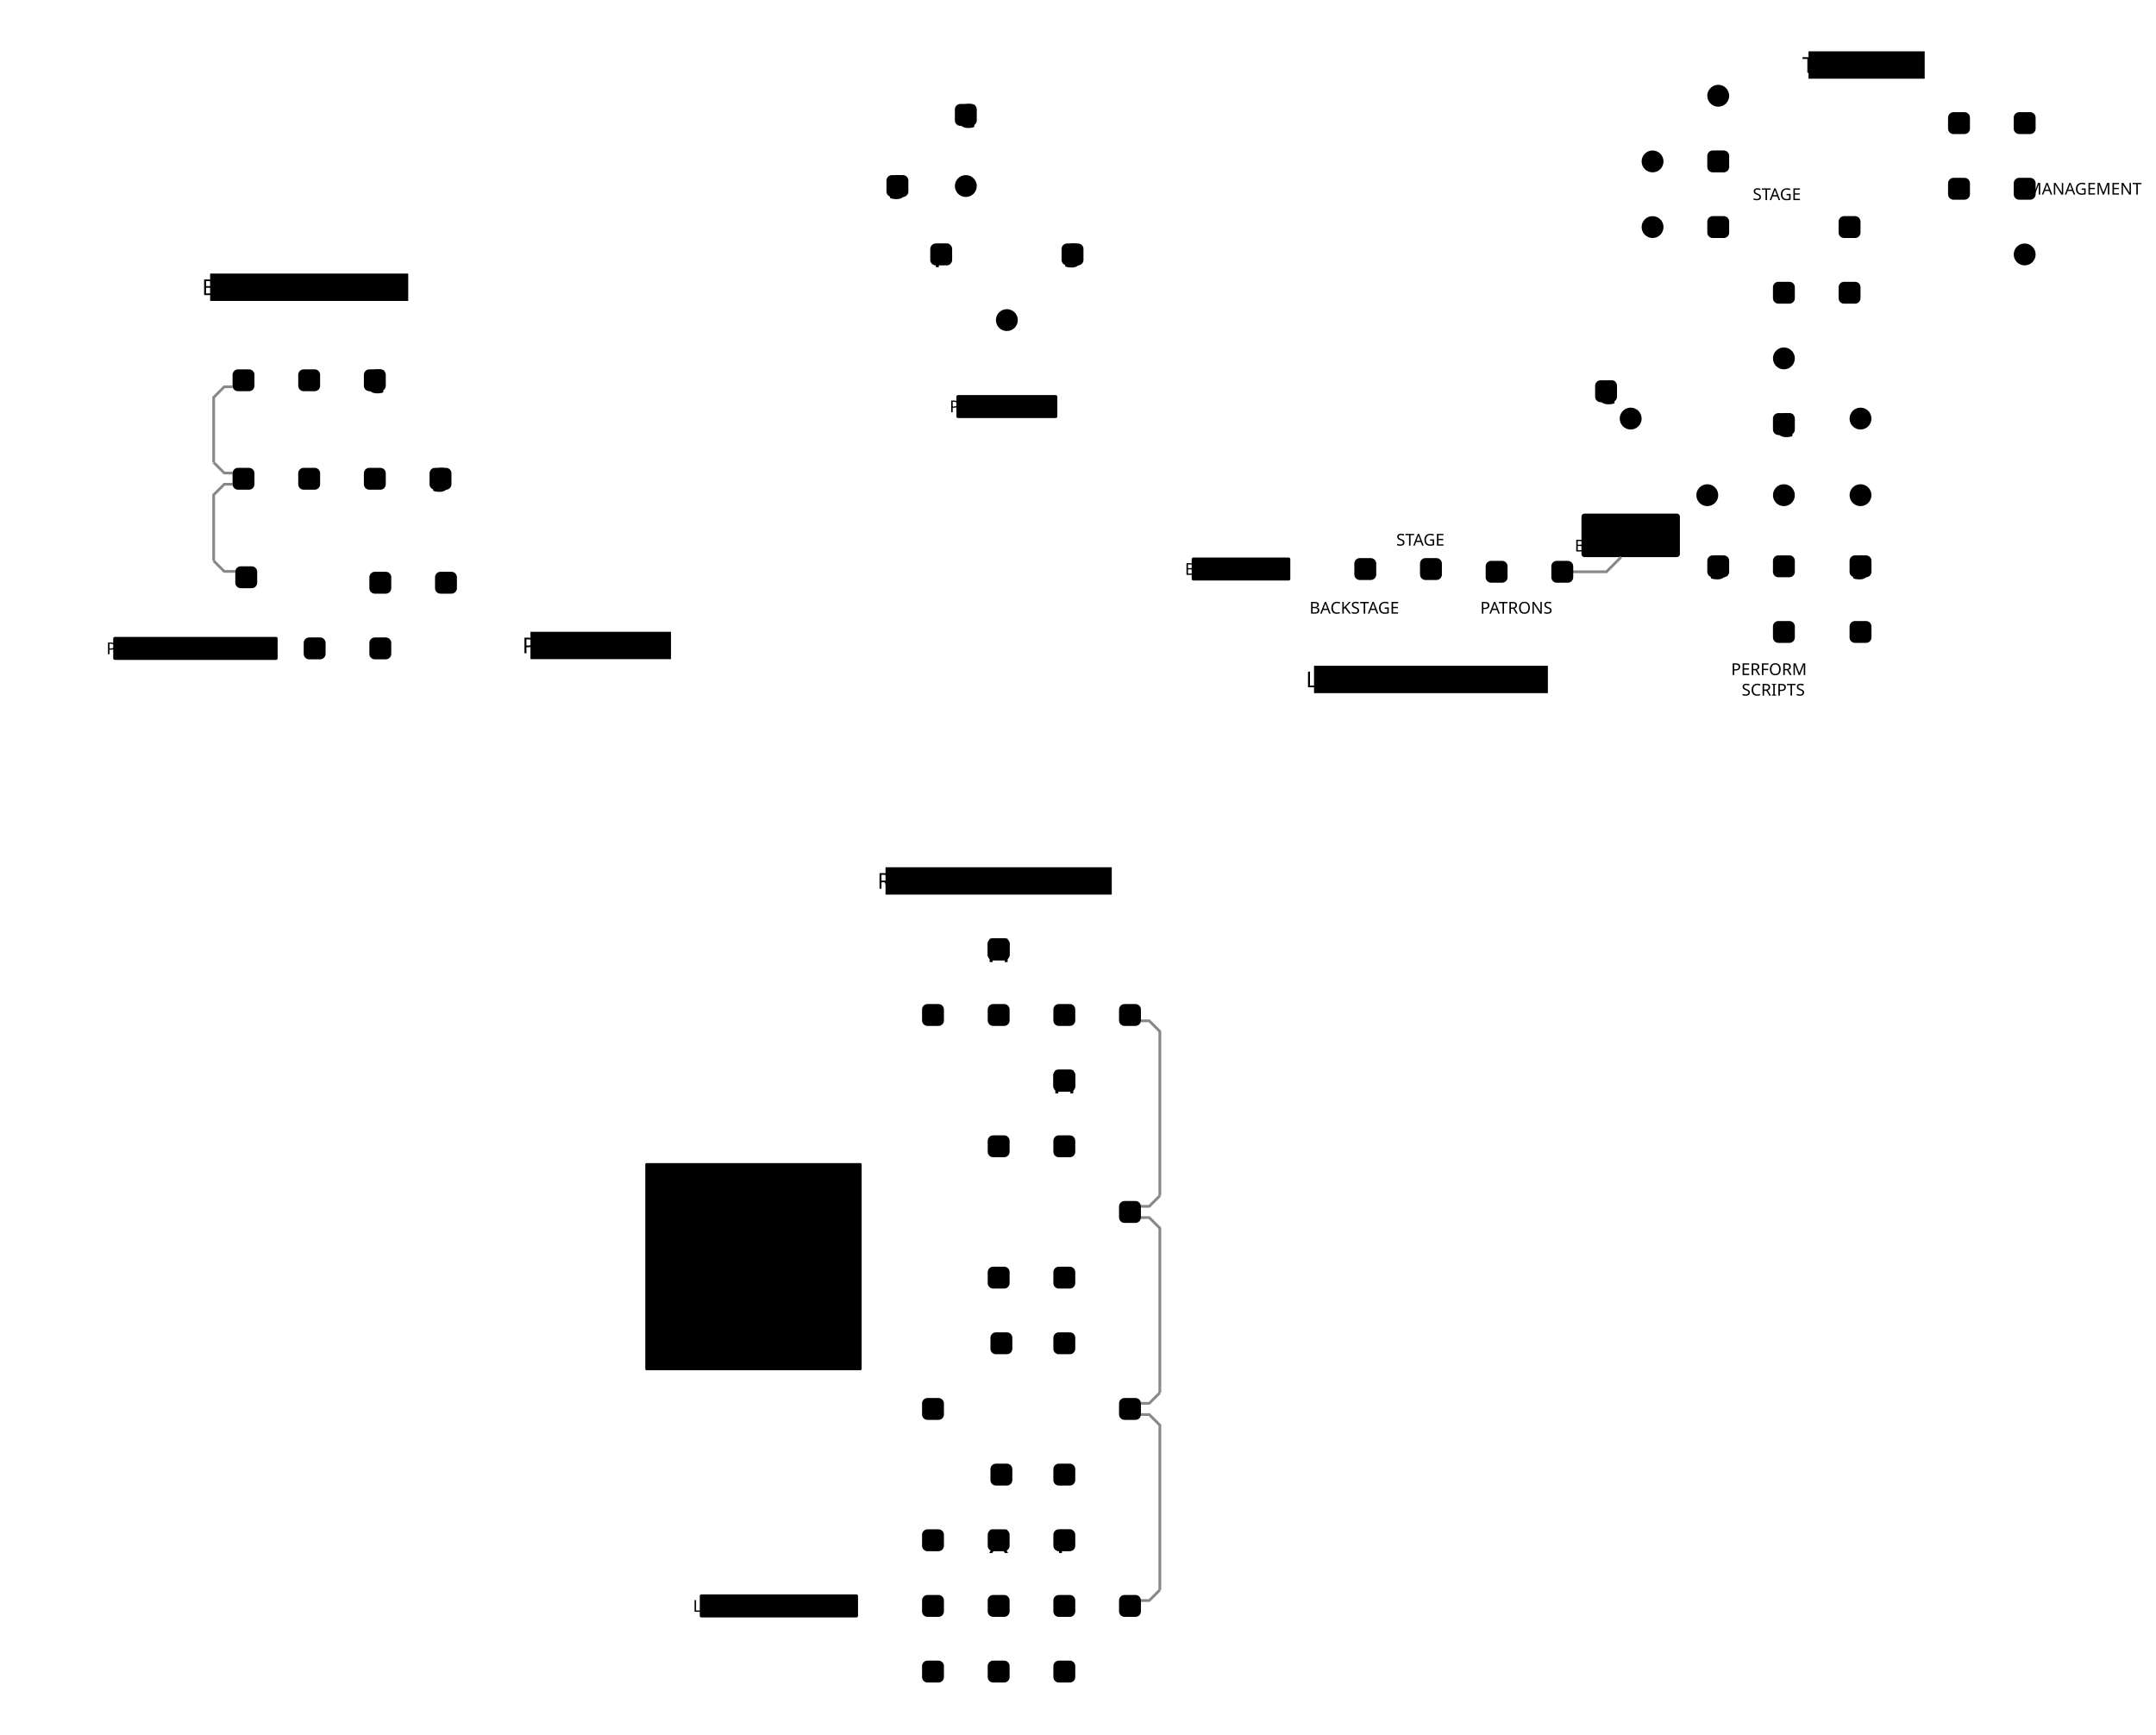
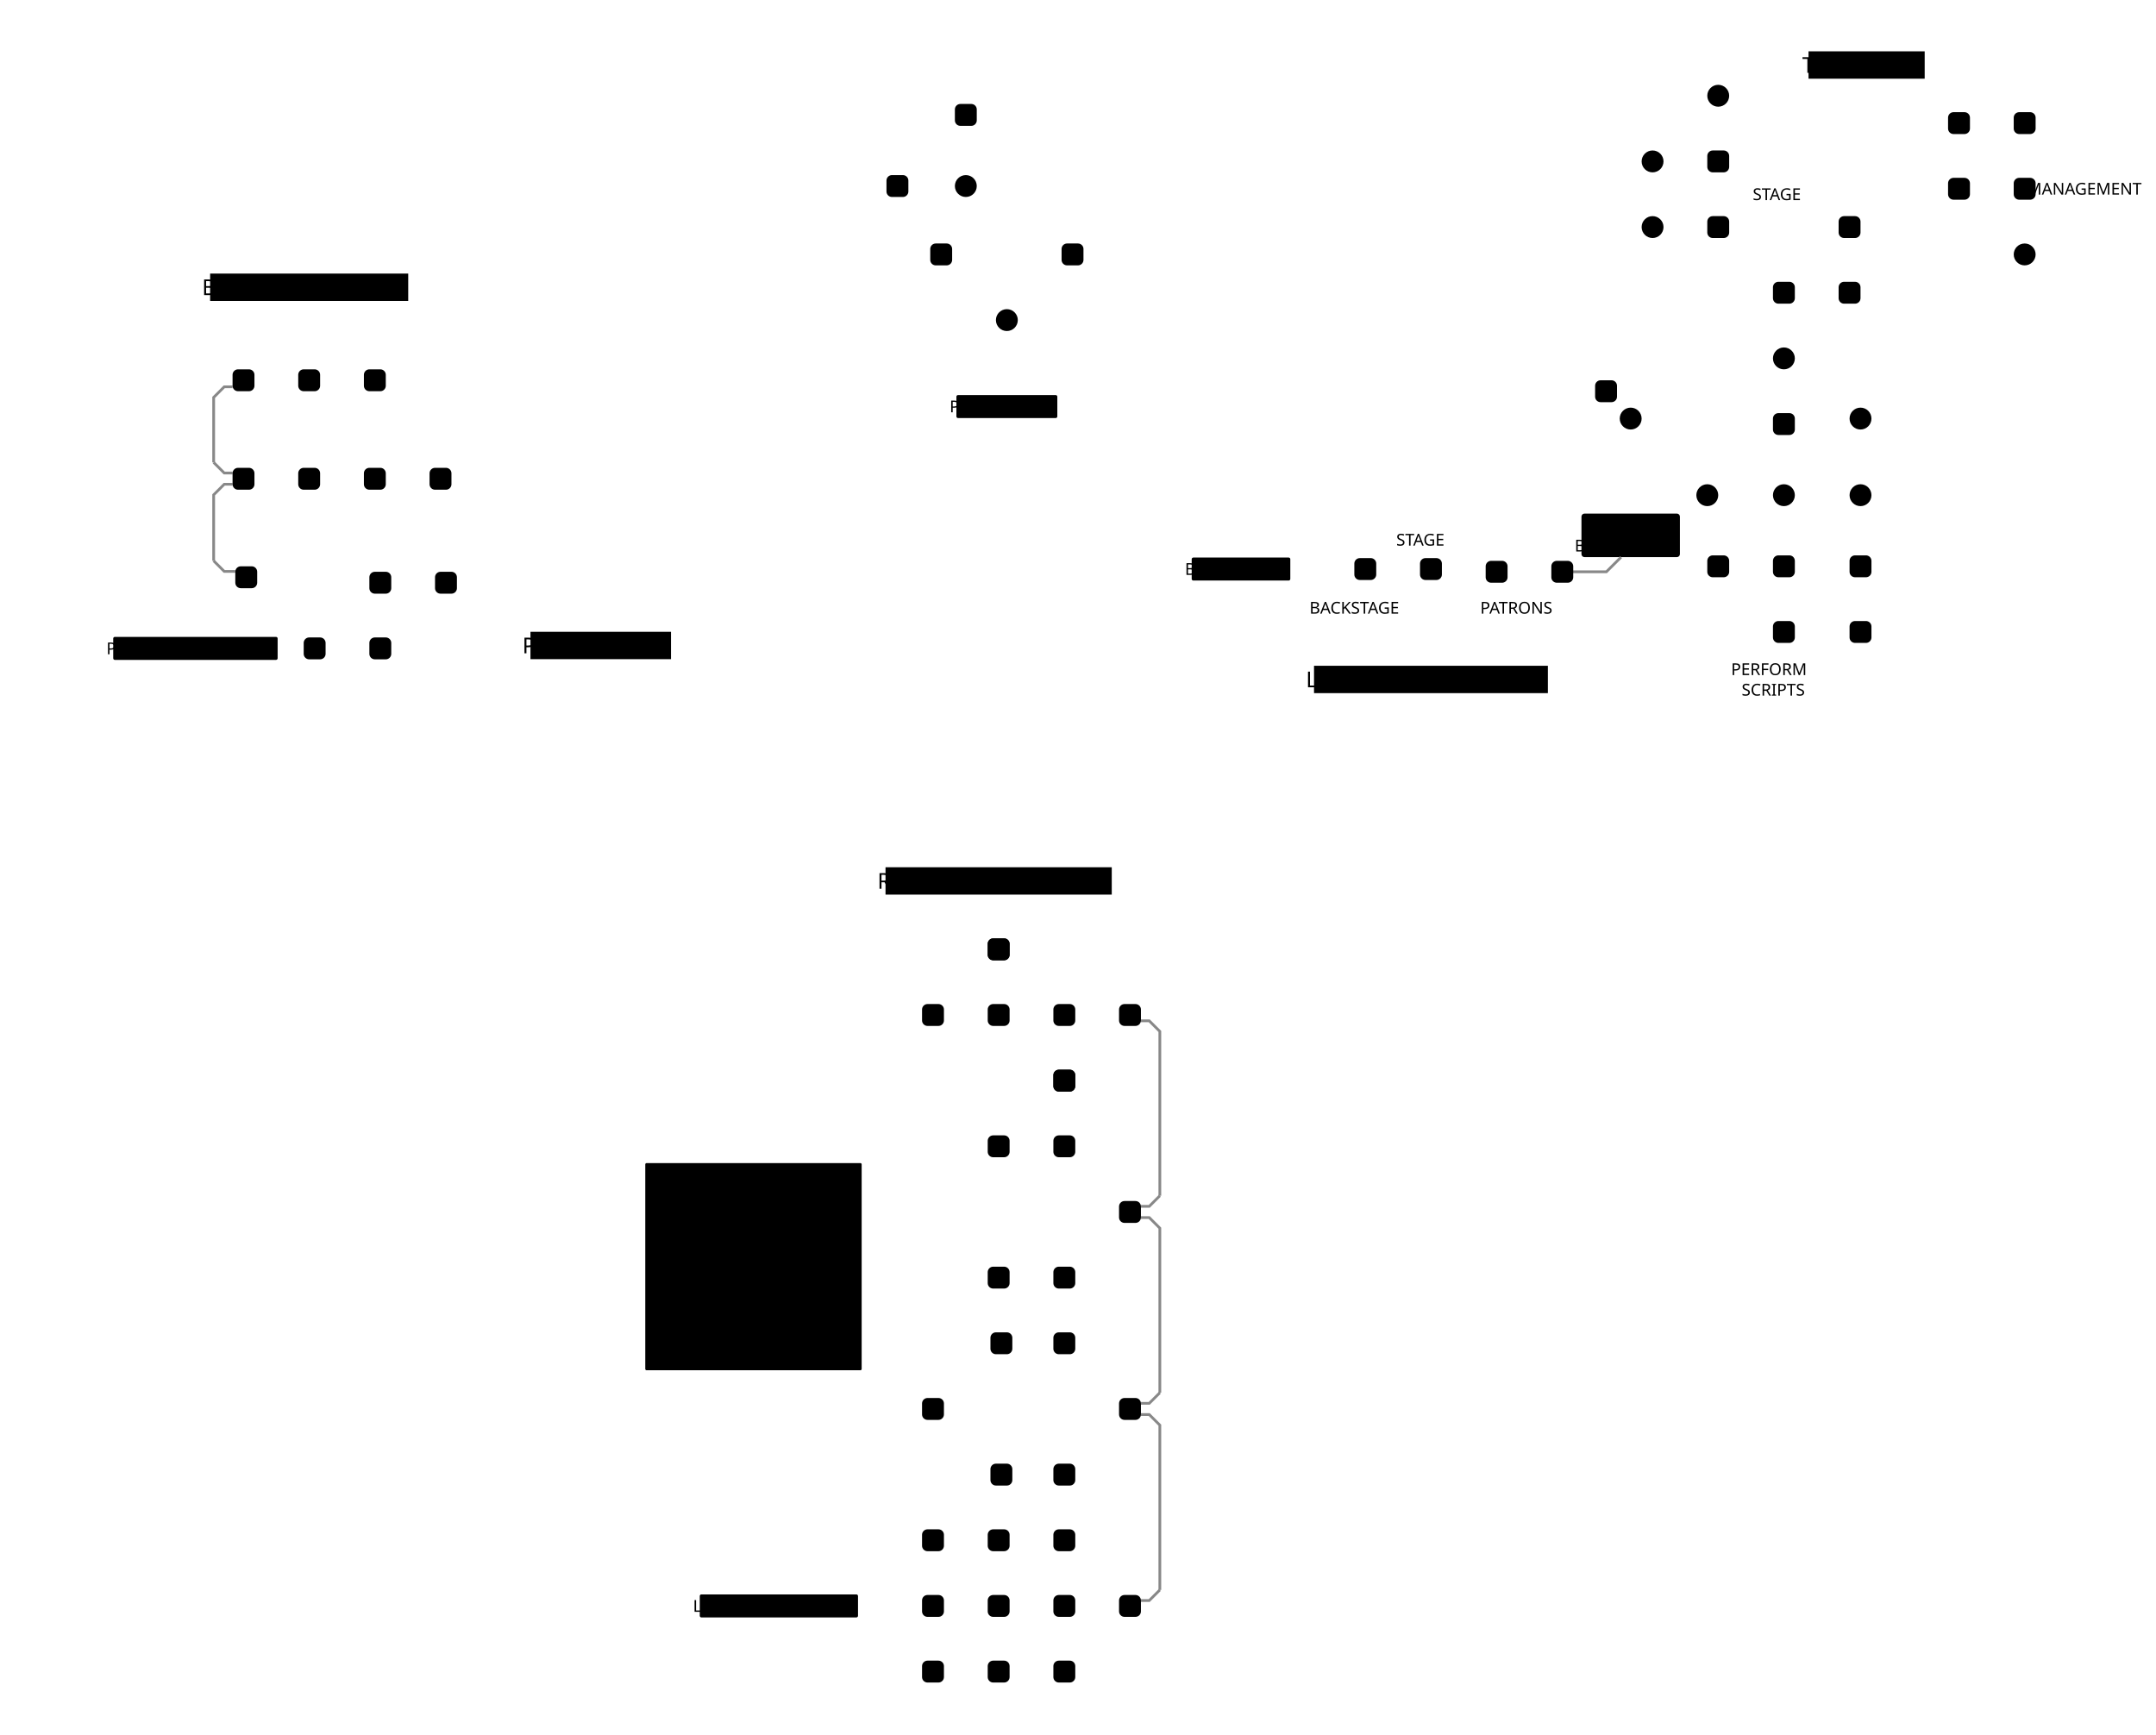
<svg xmlns="http://www.w3.org/2000/svg" viewBox="0 0 788 634" class="map-svg" data-map-id="7" version="1.1" id="svg19" xml:space="preserve">
  <defs id="defs19" />
  <style id="inkscape-font-fix">
text, .map-label, .map-label-muted, .map-label-accent,
.lib-table, .lib-gap-label, .lib-book-label,
.lib-row-num, .lib-book-list, .room-type-label {
  font-family: "Noto Sans", sans-serif;
}
</style>
  <g id="layer-artwork">
    <rect id="rect118-2-6-2" width="72.4" height="10" x="76.8" y="100" class="city-sign" style="stroke-width:0.672" />
    <rect id="rect19" width="51.36" height="10" x="193.882" y="230.94" class="city-sign" style="stroke-width:0.672" />
    <rect id="rect20" width="82.688" height="10" x="323.65" y="317" class="city-sign" style="stroke-width:0.672" />
    <rect id="rect20-9-3" width="42.456" height="10" x="661" y="18.763" class="city-sign" style="stroke-width:0.672" />
    <rect id="rect35-3" width="60.094" height="8.404" x="41.38" y="232.798" ry="0.588" class="anno-box" style="stroke-width:1" />
    <rect id="rect35-3-4" width="57.838" height="8.404" x="255.758" y="582.798" ry="0.588" class="anno-box" style="stroke-width:1" />
    <rect id="rect35-3-4-7" width="36.886" height="8.404" x="349.557" y="144.404" ry="0.588" class="anno-box" style="stroke-width:1" />
    <rect id="rect21" width="35.98" height="15.91" x="578.01" y="187.73" ry="1.112" class="anno-box" style="stroke-width:1" />
    <rect id="rect24" width="36.04" height="8.404" x="435.556" y="203.798" ry="0.588" class="anno-box" style="stroke-width:1" />
    <rect id="rect20-9" width="85.472" height="10" x="480.264" y="243.357" class="city-sign" style="stroke-width:0.672" />
    <rect id="rect43" width="79.087" height="75.72" x="235.843" y="425.14" ry="0.461" class="anno-box" style="stroke-width:1" />
    <text xml:space="preserve" x="112.672" y="107.86" id="text118-7-2-7" class="city-sign-label" text-anchor="middle" font-size="8px" style="font-family:'Noto Sans', sans-serif">
      <tspan x="112.672" y="107.86" style="font-style:normal;font-variant:normal;font-weight:normal;font-stretch:normal;font-family:NotoSans;-inkscape-font-specification:NotoSans" id="tspan119-9-0">BEAUTY PARLOUR</tspan>
    </text>
    <text xml:space="preserve" x="219.378" y="238.8" id="text20" class="city-sign-label" text-anchor="middle" font-size="8px" style="font-family:'Noto Sans', sans-serif">
      <tspan x="219.378" y="238.8" style="font-style:normal;font-variant:normal;font-weight:normal;font-stretch:normal;font-family:NotoSans;-inkscape-font-specification:NotoSans" id="tspan19">PRINT SHOP</tspan>
    </text>
    <text xml:space="preserve" x="364.994" y="324.86" id="text21" class="city-sign-label" text-anchor="middle" font-size="8px" style="font-family:'Noto Sans', sans-serif">
      <tspan x="364.994" y="324.86" style="font-style:normal;font-variant:normal;font-weight:normal;font-stretch:normal;font-family:NotoSans;-inkscape-font-specification:NotoSans" id="tspan20">ROYAL ART MUSEUM</tspan>
    </text>
    <text xml:space="preserve" x="523" y="251.217" id="text21-6" class="city-sign-label" text-anchor="middle" font-size="8px" style="font-family:'Noto Sans', sans-serif">
      <tspan x="523" y="251.217" style="font-style:normal;font-variant:normal;font-weight:normal;font-stretch:normal;font-family:NotoSans;-inkscape-font-specification:NotoSans" id="tspan20-4">LORD WYNKIN'S MEN</tspan>
    </text>
    <text xml:space="preserve" x="682.188" y="26.619" id="text21-6-3" class="city-sign-label" text-anchor="middle" font-size="8px" style="font-family:'Noto Sans', sans-serif">
      <tspan x="682.188" y="26.619" style="font-style:normal;font-variant:normal;font-weight:normal;font-stretch:normal;font-family:NotoSans;-inkscape-font-specification:NotoSans" id="tspan20-4-8">THE DYSK</tspan>
    </text>
    <text xml:space="preserve" x="71.318" y="239.145" id="text35-6" class="map-label" text-anchor="middle" font-size="6px" style="font-family:'Noto Sans', sans-serif">
      <tspan x="71.318" y="239.145" style="font-style:normal;font-variant:normal;font-weight:normal;font-stretch:normal;font-family:NotoSans;-inkscape-font-specification:NotoSans" id="tspan35-0">PSEUDOPOLIS YARD</tspan>
    </text>
    <path d="M 90,232.798 V 211" id="path116-6" class="exit-offmap" />
    <path d="M 101.474,237 H 115" id="path21" class="exit-offmap" />
    <text xml:space="preserve" x="284.386" y="589.145" id="text35-6-8" class="map-label" text-anchor="middle" font-size="6px" style="font-family:'Noto Sans', sans-serif">
      <tspan x="284.386" y="589.145" style="font-style:normal;font-variant:normal;font-weight:normal;font-stretch:normal;font-family:NotoSans;-inkscape-font-specification:NotoSans" id="tspan35-0-8">LOWER BROADWAY</tspan>
    </text>
    <path d="M 313.596,587 H 341" id="path116-6-8" class="exit-offmap" />
    <text xml:space="preserve" x="367.925" y="150.706" id="text35-6-8-7" class="map-label" text-anchor="middle" font-size="6px" style="font-family:'Noto Sans', sans-serif">
      <tspan x="367.925" y="150.706" style="font-style:normal;font-variant:normal;font-weight:normal;font-stretch:normal;font-family:NotoSans;-inkscape-font-specification:NotoSans" id="tspan35-0-8-6">PHEDRE RD.</tspan>
    </text>
    <path d="m 368,117 v 27.404" id="path116-6-8-4" class="exit-offmap" />
    <text xml:space="preserve" x="595.709" y="194.08" id="text22" class="map-label" text-anchor="middle" font-size="6px" style="font-family:'Noto Sans', sans-serif">
      <tspan x="595.709" y="194.08" style="font-style:normal;font-variant:normal;font-weight:normal;font-stretch:normal;font-family:NotoSans;-inkscape-font-specification:NotoSans" id="tspan21">LOWER</tspan>
      <tspan x="595.709" y="201.58" style="font-style:normal;font-variant:normal;font-weight:normal;font-stretch:normal;font-family:NotoSans;-inkscape-font-specification:NotoSans" id="tspan22">BROADWAY</tspan>
    </text>
    <path d="m 571,209 h 16.127 l 5.36,-5.36" id="path22" class="exit-offmap" fill="none" stroke="#888888" />
    <path d="m 624,181 -10.01,9.306" id="path23" class="exit-offmap" />
    <text xml:space="preserve" x="453.501" y="210.13" id="text23" class="map-label" text-anchor="middle" font-size="6px" style="font-family:'Noto Sans', sans-serif">
      <tspan x="453.501" y="210.13" style="font-style:normal;font-variant:normal;font-weight:normal;font-stretch:normal;font-family:NotoSans;-inkscape-font-specification:NotoSans" id="tspan23">BREWER ST.</tspan>
    </text>
    <path d="M 471.596,208 H 499" id="path24" class="exit-offmap" />
    <text xml:space="preserve" x="239.233" y="444.17" id="text35" class="map-label" text-anchor="left" font-size="6px" style="font-family:'Noto Sans', sans-serif">
      <tspan x="239.233" y="444.17" style="font-style:normal;font-variant:normal;font-weight:normal;font-stretch:normal;font-family:NotoSans;-inkscape-font-specification:NotoSans" id="tspan35">1. TAPESTRIES</tspan>
      <tspan x="239.233" y="451.67" style="font-style:normal;font-variant:normal;font-weight:normal;font-stretch:normal;font-family:NotoSans;-inkscape-font-specification:NotoSans" id="tspan36">2. EXHIBITIONS</tspan>
      <tspan x="239.233" y="459.17" style="font-style:normal;font-variant:normal;font-weight:normal;font-stretch:normal;font-family:NotoSans;-inkscape-font-specification:NotoSans" id="tspan37">3. TAXIDERMY</tspan>
      <tspan x="239.233" y="466.67" style="font-style:normal;font-variant:normal;font-weight:normal;font-stretch:normal;font-family:NotoSans;-inkscape-font-specification:NotoSans" id="tspan38">4. ARMS &amp; ARMOUR</tspan>
      <tspan x="239.233" y="474.17" style="font-style:normal;font-variant:normal;font-weight:normal;font-stretch:normal;font-family:NotoSans;-inkscape-font-specification:NotoSans" id="tspan39">5. POTTERY &amp; SCULPTURE</tspan>
      <tspan x="239.233" y="481.67" style="font-style:normal;font-variant:normal;font-weight:normal;font-stretch:normal;font-family:NotoSans;-inkscape-font-specification:NotoSans" id="tspan40">6. MODERN ART</tspan>
      <tspan x="239.233" y="489.17" style="font-style:normal;font-variant:normal;font-weight:normal;font-stretch:normal;font-family:NotoSans;-inkscape-font-specification:NotoSans" id="tspan41">7. LONG GALLERY</tspan>
      <tspan x="239.233" y="496.67" style="font-style:normal;font-variant:normal;font-weight:normal;font-stretch:normal;font-family:NotoSans;-inkscape-font-specification:NotoSans" id="tspan42">8. CITIZEN'S GALLERY</tspan>
    </text>
    <text xml:space="preserve" x="238.993" y="432.394" id="text43" class="map-label" text-anchor="left" font-size="6px" style="font-family:'Noto Sans', sans-serif">
      <tspan x="238.993" y="432.394" style="font-style:normal;font-variant:normal;font-weight:normal;font-stretch:normal;font-family:NotoSans;-inkscape-font-specification:NotoSans" id="tspan43">GALLERIES</tspan>
    </text>
    <path d="m 235.843,436.14 h 79.087" id="path43" class="anno-rule" />
    <text xml:space="preserve" x="765.683" y="71.142" id="text44" class="map-label-muted" text-anchor="middle" font-size="6px" style="font-family:'Noto Sans', sans-serif">
      <tspan x="765.683" y="71.142" style="font-style:normal;font-variant:normal;font-weight:normal;font-stretch:normal;font-family:NotoSans;-inkscape-font-specification:NotoSans" id="tspan44">MANAGEMENT</tspan>
    </text>
    <text xml:space="preserve" x="653.316" y="73.142" id="text45" class="map-label-muted" text-anchor="middle" font-size="6px" style="font-family:'Noto Sans', sans-serif">
      <tspan x="653.316" y="73.142" style="font-style:normal;font-variant:normal;font-weight:normal;font-stretch:normal;font-family:NotoSans;-inkscape-font-specification:NotoSans" id="tspan45">STAGE</tspan>
    </text>
    <text xml:space="preserve" x="523.027" y="199.434" id="text46" class="map-label-muted" text-anchor="middle" font-size="6px" style="font-family:'Noto Sans', sans-serif">
      <tspan x="523.027" y="199.434" style="font-style:normal;font-variant:normal;font-weight:normal;font-stretch:normal;font-family:NotoSans;-inkscape-font-specification:NotoSans" id="tspan46">STAGE</tspan>
    </text>
    <text xml:space="preserve" x="498.889" y="224.299" id="text47" class="map-label-muted" text-anchor="middle" font-size="6px" style="font-family:'Noto Sans', sans-serif">
      <tspan x="498.889" y="224.299" style="font-style:normal;font-variant:normal;font-weight:normal;font-stretch:normal;font-family:NotoSans;-inkscape-font-specification:NotoSans" id="tspan47">BACKSTAGE</tspan>
    </text>
    <text xml:space="preserve" x="558.106" y="224.299" id="text48" class="map-label-muted" text-anchor="middle" font-size="6px" style="font-family:'Noto Sans', sans-serif">
      <tspan x="558.106" y="224.299" style="font-style:normal;font-variant:normal;font-weight:normal;font-stretch:normal;font-family:NotoSans;-inkscape-font-specification:NotoSans" id="tspan48">PATRONS</tspan>
    </text>
    <text xml:space="preserve" x="652" y="246.752" id="text49" class="map-label-muted" text-anchor="middle" font-size="6px" style="font-family:'Noto Sans', sans-serif">
      <tspan x="652" y="246.752" style="font-style:normal;font-variant:normal;font-weight:normal;font-stretch:normal;font-family:NotoSans;-inkscape-font-specification:NotoSans" id="tspan49">PERFORM</tspan>
      <tspan x="652" y="254.252" style="font-style:normal;font-variant:normal;font-weight:normal;font-stretch:normal;font-family:NotoSans;-inkscape-font-specification:NotoSans" id="tspan50">SCRIPTS</tspan>
    </text>
    <path d="m 416.999,445.054 h 3.041 l 3.87,3.87 v 60.152" id="path51" class="exit" fill="none" stroke="#888888" />
    <path d="m 416.999,440.946 h 3.041 l 3.87,-3.87" id="path52" class="exit" fill="none" stroke="#888888" />
    <path d="m 85,141.389 h -3.041 l -3.87,3.87 v 23.765" id="path51-9" class="exit" fill="none" stroke="#888888" />
    <path d="m 416.999,373.138 h 3.041 l 3.87,3.87 v 60.067" id="path53" class="exit" fill="none" stroke="#888888" />
    <path d="m 416.999,517.054 h 3.041 l 3.87,3.87 v 60.236" id="path54" class="exit" fill="none" stroke="#888888" />
    <path d="m 416.999,512.946 h 3.041 l 3.87,-3.87" id="path55" class="exit" fill="none" stroke="#888888" />
    <path d="m 416.999,585.03 h 3.041 l 3.87,-3.87" id="path57" class="exit" fill="none" stroke="#888888" />
    <path d="m 85,177.003 h -3.041 l -3.87,3.87 v 24.119" id="path59" class="exit" fill="none" stroke="#888888" />
    <path d="m 85,172.895 h -3.041 l -3.87,-3.87" id="path60" class="exit" fill="none" stroke="#888888" />
    <path d="M 86.005,208.862 H 81.959 l -3.87,-3.87" id="path62" class="exit" fill="none" stroke="#888888" />
    <path d="m 499,208 72,1" id="path58" class="exit" />
  </g>
  <g id="layer-exits">
    <line id="edge-32bb14b0677a0c80e6259053d72a871adddfeb7b-3a30691d817ee98da64b5596eed811793548a5e6" class="exit exit-green" x1="596" y1="153" x2="624" y2="181" />
    <line id="edge-3a30691d817ee98da64b5596eed811793548a5e6-709b3eed2a4943ac45f075098b405a7fe1bac2d7" class="exit exit-green" x1="624" y1="181" x2="652" y2="181" />
    <line id="edge-709b3eed2a4943ac45f075098b405a7fe1bac2d7-7b6f0987cd08680eb73114ffaaf1fe5a47e8556b" class="exit exit-green" x1="652" y1="181" x2="680" y2="153" />
    <line id="edge-709b3eed2a4943ac45f075098b405a7fe1bac2d7-b0c5e571c29ba15380238907d4eae01e4393a918" class="exit exit-green" x1="652" y1="181" x2="680" y2="181" />
    <line id="edge-7b6f0987cd08680eb73114ffaaf1fe5a47e8556b-b0c5e571c29ba15380238907d4eae01e4393a918" class="exit exit-green" x1="680" y1="153" x2="680" y2="181" />
    <line id="edge-1c9820c7afe11b2b2179790240b815f1a179a1cd-5e27050325284b7b94f817fd6166a35c7f987bdf" class="exit" x1="344" y1="93" x2="368" y2="117" />
    <line id="edge-5e27050325284b7b94f817fd6166a35c7f987bdf-619048da2bed852c66ddf1b6d93070f7cf62a2af" class="exit" x1="368" y1="117" x2="392" y2="93" />
    null
    <line id="edge-32bb14b0677a0c80e6259053d72a871adddfeb7b-ee7020257145774ffe8e9bc6183126086e0fd64f" class="exit" x1="596" y1="153" x2="587" y2="143" />
    <line id="edge-49b5c096fd0bbae38c0007f57a1694e4c9d9ae00-709b3eed2a4943ac45f075098b405a7fe1bac2d7" class="exit" x1="652" y1="155" x2="652" y2="181" />
    <line id="edge-709b3eed2a4943ac45f075098b405a7fe1bac2d7-bc4e05ae1b2f72fc09eac79e1f210ce95c9381a6" class="exit" x1="652" y1="181" x2="652" y2="207" />
    <line id="edge-b0c5e571c29ba15380238907d4eae01e4393a918-b2cbb10ce3aac6299eca31664ee4e8f7590f8376" class="exit" x1="680" y1="181" x2="680" y2="207" />
    <line id="edge-7b6f0987cd08680eb73114ffaaf1fe5a47e8556b-ff068f137e29e666133d4692b6e41b283ff0a958" class="exit" x1="680" y1="153" x2="740" y2="93" />
    <line id="edge-1dfef612dd93c797e9fcf31e6ffdb249832bd39c-bc4e05ae1b2f72fc09eac79e1f210ce95c9381a6" class="exit" x1="628" y1="207" x2="652" y2="207" />
    null
    <line id="edge-a397123cec941a8ae13e1187cc368eeaa5b3a9aa-bc4e05ae1b2f72fc09eac79e1f210ce95c9381a6" class="exit" x1="652" y1="231" x2="652" y2="207" />
    <line id="edge-046ea96afbe1cf73a631239745564c9837b64093-ff068f137e29e666133d4692b6e41b283ff0a958" class="exit" x1="716" y1="69" x2="740" y2="93" />
    <line id="edge-046ea96afbe1cf73a631239745564c9837b64093-5d32460e029b2e9fa7d1390cbc9943475de96bd5" class="exit" x1="716" y1="69" x2="740" y2="69" />
    null
    <line id="edge-046ea96afbe1cf73a631239745564c9837b64093-bfec7b45af895c88f90b6dc4584e48a7ba86a374" class="exit" x1="716" y1="69" x2="740" y2="45" />
    <line id="edge-263f6318cfde1443408b472244f6ad1edb7755b4-70e3170ab41078cb60f182f4a009d2f5a277893e" class="exit" x1="341" y1="587" x2="341" y2="563" />
    <line id="edge-263f6318cfde1443408b472244f6ad1edb7755b4-81be1a5ce5f802ce21bbe82603629a105d2dc9f4" class="exit" x1="341" y1="587" x2="365" y2="611" />
    <line id="edge-263f6318cfde1443408b472244f6ad1edb7755b4-a5470ce860c13f578cf694d7b5c0b5b55a6b2abc" class="exit" x1="341" y1="587" x2="365" y2="587" />
    <line id="edge-263f6318cfde1443408b472244f6ad1edb7755b4-e1fa9369feaf08ee13000a74b304bb967bef1588" class="exit" x1="341" y1="587" x2="365" y2="563" />
    <line id="edge-bc81511ec32870914ac910187577f01c45b63c4f-e1fa9369feaf08ee13000a74b304bb967bef1588" class="exit" x1="389" y1="563" x2="365" y2="563" />
    <line id="edge-53e9da4bb05ac384dc323d65301cedbf8c506bb5-bc81511ec32870914ac910187577f01c45b63c4f" class="exit" x1="413" y1="587" x2="389" y2="563" />
    <line id="edge-3429a72429d023f8755258e9eac04f6caecee20e-53e9da4bb05ac384dc323d65301cedbf8c506bb5" class="exit" x1="389" y1="587" x2="413" y2="587" />
    null
    <line id="edge-53e9da4bb05ac384dc323d65301cedbf8c506bb5-de32e7c4d05af4b488979835b5e8b949caed8a3b" class="exit" x1="413" y1="587" x2="389" y2="611" />
    <line id="edge-81be1a5ce5f802ce21bbe82603629a105d2dc9f4-de32e7c4d05af4b488979835b5e8b949caed8a3b" class="exit" x1="365" y1="611" x2="389" y2="611" />
    <line id="edge-3316c0d446fe3cd2157258aae11f3047e71f1413-81be1a5ce5f802ce21bbe82603629a105d2dc9f4" class="exit" x1="341" y1="611" x2="365" y2="611" />
    <line id="edge-3429a72429d023f8755258e9eac04f6caecee20e-a5470ce860c13f578cf694d7b5c0b5b55a6b2abc" class="exit" x1="389" y1="587" x2="365" y2="587" />
    null
    <line id="edge-52dcebc031410aa58a66db0179f01543adba2fd4-54b3db6c787a128fbcea1957e319e02757865846" class="exit" x1="389" y1="491" x2="413" y2="515" />
    <line id="edge-54b3db6c787a128fbcea1957e319e02757865846-b24d943b1959c918c927242702df69eb0c834d6f" class="exit" x1="413" y1="515" x2="389" y2="539" />
    <line id="edge-85a7c3bb0279bb9b2fd034536b0ddaf122e7f45e-b24d943b1959c918c927242702df69eb0c834d6f" class="exit" x1="366" y1="539" x2="389" y2="539" />
    <line id="edge-85a7c3bb0279bb9b2fd034536b0ddaf122e7f45e-bfe8014ca8737ae4347fecf9b4c1b06575068883" class="exit" x1="366" y1="539" x2="341" y2="515" />
    <line id="edge-80505e5d7ff7c1384642d13c725cdca879c916ef-bfe8014ca8737ae4347fecf9b4c1b06575068883" class="exit" x1="366" y1="491" x2="341" y2="515" />
    <line id="edge-52dcebc031410aa58a66db0179f01543adba2fd4-80505e5d7ff7c1384642d13c725cdca879c916ef" class="exit" x1="389" y1="491" x2="366" y2="491" />
    <line id="edge-2381493e37b6e4c302fb7965c315818ab55a94f7-2bf7dacec0e57a661e7f6316090fa379a8ff6826" class="exit" x1="413" y1="443" x2="389" y2="467" />
    null
    <line id="edge-2381493e37b6e4c302fb7965c315818ab55a94f7-534b77643c47e6a31d83f6c427d14c315ac82030" class="exit" x1="413" y1="443" x2="389" y2="419" />
    <line id="edge-4f54b1097c9e330473613cd2e1c2067d7bcb6593-534b77643c47e6a31d83f6c427d14c315ac82030" class="exit" x1="365" y1="419" x2="389" y2="419" />
    <line id="edge-05efa0b627098a6e18094c3dbb7bdf6c90563f1b-2bf7dacec0e57a661e7f6316090fa379a8ff6826" class="exit" x1="365" y1="467" x2="389" y2="467" />
    <line id="edge-3bba806e747a645911a748c3f8988b39f4b52105-bd5b228d46674584a1cde3e64f50947943ca5e3b" class="exit" x1="413" y1="371" x2="389" y2="371" />
    <line id="edge-06401793e95675d94d5b89ce4ea95e7ed539a0d4-bd5b228d46674584a1cde3e64f50947943ca5e3b" class="exit" x1="365" y1="371" x2="389" y2="371" />
    <line id="edge-484c7a4913276d613ecb73167dd4b4a0cda8e522-bd5b228d46674584a1cde3e64f50947943ca5e3b" class="exit" x1="389" y1="395" x2="389" y2="371" />
    <line id="edge-06401793e95675d94d5b89ce4ea95e7ed539a0d4-463a7cbd3b3a0784abf6f33c10159ff0564b6aa3" class="exit" x1="365" y1="371" x2="365" y2="347" />
    <line id="edge-06401793e95675d94d5b89ce4ea95e7ed539a0d4-f6f767ef03b5d391c6ed53044777cbb4afa5952d" class="exit" x1="365" y1="371" x2="341" y2="371" />
    <line id="edge-6423be985447e5423bd72ecb80d4e1c7c82545e1-baeef80afb3c17d47cf12d1cb9127bdfcb1ec47d" class="exit" x1="139" y1="237" x2="115" y2="237" />
    <line id="edge-7979eb970d7326ed40b917d7ffda7e873347429b-baeef80afb3c17d47cf12d1cb9127bdfcb1ec47d" class="exit" x1="139" y1="213" x2="115" y2="237" />
    <line id="edge-3d0f8ce955b93c5638127352406015ba7c6505e4-7979eb970d7326ed40b917d7ffda7e873347429b" class="exit" x1="163" y1="213" x2="139" y2="213" />
    null
    <line id="edge-36e93aee4ac68e6828cd19bf708b99e2ae9dca14-c2b7bb6da5234871f5272dfcf1433b666dff3896" class="exit" x1="113" y1="175" x2="89" y2="175" />
    null
    <line id="edge-19e47cb03e743e2e6914c82d16e0a49ba0ddcff2-65c389046d27814c814e53cdc96a6a67c4060923" class="exit" x1="113" y1="139" x2="89" y2="139" />
    <line id="edge-1953162a25f312a0f60df63e3d956c07fdccb72f-19e47cb03e743e2e6914c82d16e0a49ba0ddcff2" class="exit" x1="137" y1="139" x2="113" y2="139" />
    <line id="edge-36e93aee4ac68e6828cd19bf708b99e2ae9dca14-8b7d2dbd41744b188df4742bd78b7184a1913bf8" class="exit" x1="113" y1="175" x2="137" y2="175" />
    <line id="edge-108e5e762f597121a6994986373fc031c2402fba-8b7d2dbd41744b188df4742bd78b7184a1913bf8" class="exit" x1="161" y1="175" x2="137" y2="175" />
    <line id="edge-7ef51231a71e4077b135c6e96da5e67fa0042180-9511b1a6862374436937785b230918c146e88073" class="exit" x1="353" y1="68" x2="328" y2="68" />
    <line id="edge-7ef51231a71e4077b135c6e96da5e67fa0042180-e9acbc0b489c83ce0cf6cae37637ce6f3ed2145a" class="exit" x1="353" y1="68" x2="353" y2="42" />
    <line id="edge-484c7a4913276d613ecb73167dd4b4a0cda8e522-d62aef749995d7ef9a271e5d91157d233dd5ace2" class="exit" x1="389" y1="395" x2="389" y2="395" />
    <line id="edge-463a7cbd3b3a0784abf6f33c10159ff0564b6aa3-e7d545ee61005c2ce8d9f6caee3719270b72b15b" class="exit" x1="365" y1="347" x2="365" y2="347" />
    <line id="edge-804e7678eaf8b9d8a9955c9c9396fb0e0296fe2c-d820ac7b02edfd7c49cdaafb51006fcb61f23d57" class="exit" x1="604" y1="83" x2="652" y2="131" />
    null
    <line id="edge-454452b0bb49064818621856e9795c4ac72b8d10-58aba344577b8620f9f0b971fa15f3b0bac03120" class="exit" x1="676" y1="83" x2="652" y2="107" />
    <line id="edge-58aba344577b8620f9f0b971fa15f3b0bac03120-597e754a10bdd91e842a3403c3266d11c68e3fda" class="exit" x1="652" y1="107" x2="628" y2="83" />
    <line id="edge-597e754a10bdd91e842a3403c3266d11c68e3fda-ae979ecd274f4afce0a616030d3850540d32b70b" class="exit" x1="628" y1="83" x2="628" y2="59" />
    <line id="edge-804e7678eaf8b9d8a9955c9c9396fb0e0296fe2c-888d806ac7d181c92e34b2b52ab46a5554a53f25" class="exit" x1="604" y1="83" x2="604" y2="59" />
    <line id="edge-72a1d5652644c2b15e9a1ebc032a7fd62089f616-888d806ac7d181c92e34b2b52ab46a5554a53f25" class="exit" x1="628" y1="35" x2="604" y2="59" />
  </g>
  <g id="layer-rooms">
    <circle id="room-5e27050325284b7b94f817fd6166a35c7f987bdf" class="room outdoor" data-label="Craft Court" cx="368" cy="117" r="4" />
-     <polygon class="stair-symbol" points="365.5,119 370.5,119 368,114 " id="polygon1" />
+     <polygon class="stair-symbol" points="368,114 365.5,119 370.5,119" />
    <rect id="room-1c9820c7afe11b2b2179790240b815f1a179a1cd" class="room indoor room-food" data-label="toy stall" x="340" y="89" width="8" height="8" rx="2" />
-     <text class="room-type-label" x="344" y="93" text-anchor="middle" dominant-baseline="central" id="text1">F</text>
+     <text class="room-type-label" font-size="4.5" x="344" y="93" text-anchor="middle" dominant-baseline="central">F</text>
    <rect id="room-619048da2bed852c66ddf1b6d93070f7cf62a2af" class="room indoor room-shop" data-label="iron furniture shop" x="388" y="89" width="8" height="8" rx="2" />
-     <text class="room-type-label" x="392" y="93" text-anchor="middle" dominant-baseline="central" id="text2">S</text>
+     <text class="room-type-label" font-size="4.5" x="392" y="93" text-anchor="middle" dominant-baseline="central">S</text>
    <rect id="room-ccde479add4c4ea5901cfd160748d18ee376d01a" class="room indoor" data-label="entrance to Lord Wynkin's Men" x="567" y="205" width="8" height="8" rx="2" />
    <rect id="room-6b266bc746af113a07849938f60eb42182d68151" class="room indoor" data-label="backstage area of Lord Wynkin's Men" x="495" y="204" width="8" height="8" rx="2" />
    <circle id="room-3a30691d817ee98da64b5596eed811793548a5e6" class="room outdoor green" data-label="southwest corner of Thespians' Yard" cx="624" cy="181" r="4" />
    <circle id="room-32bb14b0677a0c80e6259053d72a871adddfeb7b" class="room outdoor green" data-label="northwest corner of Thespians' Yard" cx="596" cy="153" r="4" />
    <circle id="room-709b3eed2a4943ac45f075098b405a7fe1bac2d7" class="room outdoor green" data-label="Thespians' Yard in front of the Dysk" cx="652" cy="181" r="4" />
    <circle id="room-b0c5e571c29ba15380238907d4eae01e4393a918" class="room outdoor green" data-label="southeast corner of Thespians' Yard" cx="680" cy="181" r="4" />
    <circle id="room-7b6f0987cd08680eb73114ffaaf1fe5a47e8556b" class="room outdoor green" data-label="northeast corner of Thespians' Yard" cx="680" cy="153" r="4" />
    <rect id="room-bc4e05ae1b2f72fc09eac79e1f210ce95c9381a6" class="room indoor" data-label="main hall of the Actors' Guild" x="648" y="203" width="8" height="8" rx="2" />
-     <polygon class="stair-symbol" points="649.5,209 654.5,209 652,204 " id="polygon2" />
+     <polygon class="stair-symbol" points="652,204 649.5,209 654.5,209" />
    <rect id="room-1dfef612dd93c797e9fcf31e6ffdb249832bd39c" class="room indoor room-shop" data-label="Actors' Guild bar" x="624" y="203" width="8" height="8" rx="2" />
-     <text class="room-type-label" x="628" y="207" text-anchor="middle" dominant-baseline="central" id="text3">S</text>
+     <text class="room-type-label" font-size="4.5" x="628" y="207" text-anchor="middle" dominant-baseline="central">S</text>
    <rect id="room-a397123cec941a8ae13e1187cc368eeaa5b3a9aa" class="room indoor" data-label="Actors' Guild practice room" x="648" y="227" width="8" height="8" rx="2" />
    <rect id="room-90f7801f244481afc7a833f5f4ed83aa1df105d2" class="room indoor" data-label="Actors' Guild applications room" x="676" y="227" width="8" height="8" rx="2" />
-     <polygon class="stair-symbol" points="677.5,229 682.5,229 680,234 " id="polygon3" />
+     <polygon class="stair-symbol" points="680,234 677.5,229 682.5,229" />
    <rect id="room-49b5c096fd0bbae38c0007f57a1694e4c9d9ae00" class="room indoor room-clothes" data-label="ticket office" x="648" y="151" width="8" height="8" rx="2" />
-     <text class="room-type-label" x="652" y="155" text-anchor="middle" dominant-baseline="central" id="text4">C</text>
+     <text class="room-type-label" font-size="4.5" x="652" y="155" text-anchor="middle" dominant-baseline="central">C</text>
    <circle id="room-ff068f137e29e666133d4692b6e41b283ff0a958" class="room outdoor" data-label="alley at the back of the Dysk" cx="740" cy="93" r="4" />
    <rect id="room-046ea96afbe1cf73a631239745564c9837b64093" class="room indoor" data-label="backstage in the Dysk" x="712" y="65" width="8" height="8" rx="2" />
-     <polygon class="stair-symbol" points="713.5,71 718.5,71 716,66 " id="polygon4" />
+     <polygon class="stair-symbol" points="716,66 713.5,71 718.5,71" />
    <rect id="room-8df3063b62438326e176fd319f24eaa2c2ca2a88" class="room indoor" data-label="Musicians' Pit" x="712" y="41" width="8" height="8" rx="2" />
-     <polygon class="stair-symbol" points="713.5,43 718.5,43 716,48 " id="polygon5" />
+     <polygon class="stair-symbol" points="716,48 713.5,43 718.5,43" />
    <rect id="room-bfec7b45af895c88f90b6dc4584e48a7ba86a374" class="room indoor" data-label="Hwel's study" x="736" y="41" width="8" height="8" rx="2" />
    <rect id="room-5d32460e029b2e9fa7d1390cbc9943475de96bd5" class="room indoor" data-label="Stage Management office" x="736" y="65" width="8" height="8" rx="2" />
    <rect id="room-263f6318cfde1443408b472244f6ad1edb7755b4" class="room indoor" data-label="entrance to the Royal Art Museum" x="337" y="583" width="8" height="8" rx="2" />
    <rect id="room-70e3170ab41078cb60f182f4a009d2f5a277893e" class="room indoor" data-label="Modern Art gallery" x="337" y="559" width="8" height="8" rx="2" />
    <rect id="room-e1fa9369feaf08ee13000a74b304bb967bef1588" class="room indoor room-access" data-label="Royal Art Museum gift shop" x="361" y="559" width="8" height="8" rx="2" />
-     <text class="room-type-label" x="365" y="563" text-anchor="middle" dominant-baseline="central" id="text5">X</text>
+     <text class="room-type-label" font-size="4.5" x="365" y="563" text-anchor="middle" dominant-baseline="central">X</text>
    <rect id="room-bc81511ec32870914ac910187577f01c45b63c4f" class="room indoor room-food" data-label="Royal Art Museum cafe" x="385" y="559" width="8" height="8" rx="2" />
-     <text class="room-type-label" x="389" y="563" text-anchor="middle" dominant-baseline="central" id="text6">F</text>
+     <text class="room-type-label" font-size="4.5" x="389" y="563" text-anchor="middle" dominant-baseline="central">F</text>
    <rect id="room-53e9da4bb05ac384dc323d65301cedbf8c506bb5" class="room indoor" data-label="eastern end of the Long Gallery" x="409" y="583" width="8" height="8" rx="2" />
-     <polygon class="stair-symbol" points="410.5,589 415.5,589 413,584 " id="polygon6" />
+     <polygon class="stair-symbol" points="413,584 410.5,589 415.5,589" />
    <rect id="room-de32e7c4d05af4b488979835b5e8b949caed8a3b" class="room indoor" data-label="eastern section of the citizens' gallery" x="385" y="607" width="8" height="8" rx="2" />
    <rect id="room-81be1a5ce5f802ce21bbe82603629a105d2dc9f4" class="room indoor" data-label="central section of the citizens' gallery" x="361" y="607" width="8" height="8" rx="2" />
    <rect id="room-3316c0d446fe3cd2157258aae11f3047e71f1413" class="room indoor" data-label="western section of the citizens' gallery" x="337" y="607" width="8" height="8" rx="2" />
    <rect id="room-a5470ce860c13f578cf694d7b5c0b5b55a6b2abc" class="room indoor" data-label="western end of the Long Gallery" x="361" y="583" width="8" height="8" rx="2" />
    <rect id="room-3429a72429d023f8755258e9eac04f6caecee20e" class="room indoor" data-label="middle section of the Long Gallery" x="385" y="583" width="8" height="8" rx="2" />
    <rect id="room-54b3db6c787a128fbcea1957e319e02757865846" class="room indoor" data-label="stairwell in the Royal Art Museum" x="409" y="511" width="8" height="8" rx="2" />
-     <polygon class="stair-symbol" points="415.5,515 413,518 410.5,515 413,512 " id="polygon7" />
+     <polygon class="stair-symbol" points="413,512 415.5,515 413,518 410.5,515" />
    <rect id="room-b24d943b1959c918c927242702df69eb0c834d6f" class="room indoor" data-label="pottery and sculpture gallery" x="385" y="535" width="8" height="8" rx="2" />
    <rect id="room-85a7c3bb0279bb9b2fd034536b0ddaf122e7f45e" class="room indoor" data-label="arms and armour gallery" x="362" y="535" width="8" height="8" rx="2" />
    <rect id="room-bfe8014ca8737ae4347fecf9b4c1b06575068883" class="room indoor" data-label="stuffed animals gallery" x="337" y="511" width="8" height="8" rx="2" />
    <rect id="room-80505e5d7ff7c1384642d13c725cdca879c916ef" class="room indoor" data-label="tapestry gallery" x="362" y="487" width="8" height="8" rx="2" />
    <rect id="room-52dcebc031410aa58a66db0179f01543adba2fd4" class="room indoor" data-label="exhibition gallery" x="385" y="487" width="8" height="8" rx="2" />
    <rect id="room-2381493e37b6e4c302fb7965c315818ab55a94f7" class="room indoor" data-label="stairwell in the Royal Art Museum" x="409" y="439" width="8" height="8" rx="2" />
-     <polygon class="stair-symbol" points="415.5,443 413,446 410.5,443 413,440 " id="polygon8" />
+     <polygon class="stair-symbol" points="413,440 415.5,443 413,446 410.5,443" />
    <rect id="room-534b77643c47e6a31d83f6c427d14c315ac82030" class="room indoor" data-label="storeroom" x="385" y="415" width="8" height="8" rx="2" />
    <rect id="room-4f54b1097c9e330473613cd2e1c2067d7bcb6593" class="room indoor" data-label="restoration room" x="361" y="415" width="8" height="8" rx="2" />
    <rect id="room-2bf7dacec0e57a661e7f6316090fa379a8ff6826" class="room indoor" data-label="crowded living room" x="385" y="463" width="8" height="8" rx="2" />
    <rect id="room-05efa0b627098a6e18094c3dbb7bdf6c90563f1b" class="room indoor" data-label="cramped bedroom" x="361" y="463" width="8" height="8" rx="2" />
    <rect id="room-3bba806e747a645911a748c3f8988b39f4b52105" class="room indoor" data-label="top of the stairwell in the Royal Art Museum" x="409" y="367" width="8" height="8" rx="2" />
-     <polygon class="stair-symbol" points="410.5,369 415.5,369 413,374 " id="polygon9" />
+     <polygon class="stair-symbol" points="413,374 410.5,369 415.5,369" />
    <rect id="room-bd5b228d46674584a1cde3e64f50947943ca5e3b" class="room indoor" data-label="corridor in the attic of the Royal Art Museum" x="385" y="367" width="8" height="8" rx="2" />
    <rect id="room-06401793e95675d94d5b89ce4ea95e7ed539a0d4" class="room indoor" data-label="corridor in the attic of the Royal Art Museum" x="361" y="367" width="8" height="8" rx="2" />
    <rect id="room-baeef80afb3c17d47cf12d1cb9127bdfcb1ec47d" class="room indoor" data-label="print shop's foyer" x="111" y="233" width="8" height="8" rx="2" />
    <rect id="room-6423be985447e5423bd72ecb80d4e1c7c82545e1" class="room indoor" data-label="print shop's office" x="135" y="233" width="8" height="8" rx="2" />
    <rect id="room-7979eb970d7326ed40b917d7ffda7e873347429b" class="room indoor" data-label="print shop's machinery room" x="135" y="209" width="8" height="8" rx="2" />
    <rect id="room-3d0f8ce955b93c5638127352406015ba7c6505e4" class="room indoor" data-label="print shop's binding room" x="159" y="209" width="8" height="8" rx="2" />
    <rect id="room-a15518d9d1956b2a92f862101578184940880993" class="room indoor" data-label="hallway of Number One, Pseudopolis Yard" x="86" y="207" width="8" height="8" rx="2" />
-     <polygon class="stair-symbol" points="87.5,213 92.5,213 90,208 " id="polygon10" />
+     <polygon class="stair-symbol" points="90,208 87.5,213 92.5,213" />
    <rect id="room-c2b7bb6da5234871f5272dfcf1433b666dff3896" class="room indoor" data-label="first floor landing of Number One, Pseudopolis Yard" x="85" y="171" width="8" height="8" rx="2" />
-     <polygon class="stair-symbol" points="91.5,175 89,178 86.5,175 89,172 " id="polygon11" />
+     <polygon class="stair-symbol" points="89,172 91.5,175 89,178 86.5,175" />
    <rect id="room-65c389046d27814c814e53cdc96a6a67c4060923" class="room indoor" data-label="second floor landing of Number One, Pseudopolis Yard" x="85" y="135" width="8" height="8" rx="2" />
-     <polygon class="stair-symbol" points="86.5,137 91.5,137 89,142 " id="polygon12" />
+     <polygon class="stair-symbol" points="89,142 86.5,137 91.5,137" />
    <rect id="room-19e47cb03e743e2e6914c82d16e0a49ba0ddcff2" class="room indoor" data-label="Madame Dawning's Palliaments" x="109" y="135" width="8" height="8" rx="2" />
    <rect id="room-1953162a25f312a0f60df63e3d956c07fdccb72f" class="room indoor room-clothes" data-label="backroom of Madame Dawning's Palliaments" x="133" y="135" width="8" height="8" rx="2" />
-     <text class="room-type-label" x="137" y="139" text-anchor="middle" dominant-baseline="central" id="text12">C</text>
+     <text class="room-type-label" font-size="4.5" x="137" y="139" text-anchor="middle" dominant-baseline="central">C</text>
    <rect id="room-36e93aee4ac68e6828cd19bf708b99e2ae9dca14" class="room indoor" data-label="Monsieur Rosset's Hairdressing Salon" x="109" y="171" width="8" height="8" rx="2" />
    <rect id="room-8b7d2dbd41744b188df4742bd78b7184a1913bf8" class="room indoor" data-label="Monsieur Rosset's Manicure Studio" x="133" y="171" width="8" height="8" rx="2" />
    <rect id="room-108e5e762f597121a6994986373fc031c2402fba" class="room indoor room-shop" data-label="Monsieur Rosset's Beauty Parlour" x="157" y="171" width="8" height="8" rx="2" />
-     <text class="room-type-label" x="161" y="175" text-anchor="middle" dominant-baseline="central" id="text13">S</text>
+     <text class="room-type-label" font-size="4.5" x="161" y="175" text-anchor="middle" dominant-baseline="central">S</text>
    <circle id="room-7ef51231a71e4077b135c6e96da5e67fa0042180" class="room outdoor" data-label="first-storey landing" cx="353" cy="68" r="4" />
-     <polygon class="stair-symbol" points="350.5,66 355.5,66 353,71 " id="polygon13" />
+     <polygon class="stair-symbol" points="353,71 350.5,66 355.5,66" />
    <rect id="room-e9acbc0b489c83ce0cf6cae37637ce6f3ed2145a" class="room indoor room-clothes" data-label="High Life" x="349" y="38" width="8" height="8" rx="2" />
-     <text class="room-type-label" x="353" y="42" text-anchor="middle" dominant-baseline="central" id="text14">C</text>
+     <text class="room-type-label" font-size="4.5" x="353" y="42" text-anchor="middle" dominant-baseline="central">C</text>
    <rect id="room-9511b1a6862374436937785b230918c146e88073" class="room indoor room-shop" data-label="Masqueparade" x="324" y="64" width="8" height="8" rx="2" />
-     <text class="room-type-label" x="328" y="68" text-anchor="middle" dominant-baseline="central" id="text15">S</text>
+     <text class="room-type-label" font-size="4.5" x="328" y="68" text-anchor="middle" dominant-baseline="central">S</text>
    <rect id="room-b2cbb10ce3aac6299eca31664ee4e8f7590f8376" class="room indoor room-shop" data-label="Playwrights Guild office" x="676" y="203" width="8" height="8" rx="2" />
-     <text class="room-type-label" x="680" y="207" text-anchor="middle" dominant-baseline="central" id="text16">S</text>
+     <text class="room-type-label" font-size="4.5" x="680" y="207" text-anchor="middle" dominant-baseline="central">S</text>
    <rect id="room-ee7020257145774ffe8e9bc6183126086e0fd64f" class="room indoor room-clothes" data-label="Dysk Souvenir Stall" x="583" y="139" width="8" height="8" rx="2" />
-     <text class="room-type-label" x="587" y="143" text-anchor="middle" dominant-baseline="central" id="text17">C</text>
+     <text class="room-type-label" font-size="4.5" x="587" y="143" text-anchor="middle" dominant-baseline="central">C</text>
    <rect id="room-484c7a4913276d613ecb73167dd4b4a0cda8e522" class="room indoor" data-label="cosy craft room" x="385" y="391" width="8" height="8" rx="2" />
    <rect id="room-463a7cbd3b3a0784abf6f33c10159ff0564b6aa3" class="room indoor" data-label="cosy office" x="361" y="343" width="8" height="8" rx="2" />
-     <rect id="room-f6f767ef03b5d391c6ed53044777cbb4afa5952d" class="room indoor" data-label="cosy bedsit" x="337" y="367" width="8" height="8" rx="2" />
+     <rect id="room-f6f767ef03b5d391c6ed53044777cbb4afa5952d" class="room indoor room-house" data-label="cosy bedsit" x="337" y="367" width="8" height="8" rx="2" />
+     <text class="room-type-label" font-size="4.5" x="341" y="371" text-anchor="middle" dominant-baseline="central">H</text>
    <circle id="room-d820ac7b02edfd7c49cdaafb51006fcb61f23d57" class="room outdoor" data-label="court of the Dysk" cx="652" cy="131" r="4" />
    <rect id="room-787ab2c6899e05790260386c2d1365693fc4c4bd" class="room indoor" data-label="corridor east of the foyer" x="672" y="103" width="8" height="8" rx="2" />
-     <polygon class="stair-symbol" points="673.5,109 678.5,109 676,104 " id="polygon17" />
+     <polygon class="stair-symbol" points="676,104 673.5,109 678.5,109" />
    <rect id="room-454452b0bb49064818621856e9795c4ac72b8d10" class="room indoor" data-label="upper foyer" x="672" y="79" width="8" height="8" rx="2" />
-     <polygon class="stair-symbol" points="673.5,81 678.5,81 676,86 " id="polygon18" />
+     <polygon class="stair-symbol" points="676,86 673.5,81 678.5,81" />
    <rect id="room-58aba344577b8620f9f0b971fa15f3b0bac03120" class="room indoor" data-label="upstairs seating" x="648" y="103" width="8" height="8" rx="2" />
    <rect id="room-597e754a10bdd91e842a3403c3266d11c68e3fda" class="room indoor" data-label="audience booth" x="624" y="79" width="8" height="8" rx="2" />
    <rect id="room-ae979ecd274f4afce0a616030d3850540d32b70b" class="room indoor" data-label="Patricial booth" x="624" y="55" width="8" height="8" rx="2" />
    <circle id="room-804e7678eaf8b9d8a9955c9c9396fb0e0296fe2c" class="room outdoor" data-label="court of the Dysk" cx="604" cy="83" r="4" />
    <circle id="room-888d806ac7d181c92e34b2b52ab46a5554a53f25" class="room outdoor" data-label="court of the Dysk" cx="604" cy="59" r="4" />
    <circle id="room-72a1d5652644c2b15e9a1ebc032a7fd62089f616" class="room outdoor" data-label="court of the Dysk" cx="628" cy="35" r="4" />
    <rect id="room-f0ae243a689b6cf5ec4831f882c8ef52719a6196" class="room indoor" data-label="stage of Lord Wynkin's Men" x="519" y="204" width="8" height="8" rx="2" />
    <rect id="room-57b280f13b7ac575a7652344ac90ab757944df4d" class="room indoor" data-label="audience area of Lord Wynkin's Men" x="543" y="205" width="8" height="8" rx="2" />
    <rect id="room-d62aef749995d7ef9a271e5d91157d233dd5ace2" class="room indoor room-house" data-label="[player house]" x="385" y="391" width="8" height="8" rx="2" />
-     <text class="room-type-label" x="389" y="395" text-anchor="middle" dominant-baseline="central" id="text18">H</text>
+     <text class="room-type-label" font-size="4.5" x="389" y="395" text-anchor="middle" dominant-baseline="central">H</text>
    <rect id="room-e7d545ee61005c2ce8d9f6caee3719270b72b15b" class="room indoor room-house" data-label="[player house]" x="361" y="343" width="8" height="8" rx="2" />
-     <text class="room-type-label" x="365" y="347" text-anchor="middle" dominant-baseline="central" id="text19">H</text>
+     <text class="room-type-label" font-size="4.5" x="365" y="347" text-anchor="middle" dominant-baseline="central">H</text>
  </g>
  <g id="layer-room-labels">
    <text xml:space="preserve" x="366.256" y="492.428" id="text24" class="map-label" text-anchor="middle" font-size="4px" style="font-family:'Noto Sans', sans-serif">
      <tspan x="366.256" y="492.428" style="font-style:normal;font-variant:normal;font-weight:normal;font-stretch:normal;font-family:NotoSans;-inkscape-font-specification:NotoSans" id="tspan24">1</tspan>
    </text>
    <text xml:space="preserve" x="389.008" y="492.448" id="text25" class="map-label" text-anchor="middle" font-size="4px" style="font-family:'Noto Sans', sans-serif">
      <tspan x="389.008" y="492.448" style="font-style:normal;font-variant:normal;font-weight:normal;font-stretch:normal;font-family:NotoSans;-inkscape-font-specification:NotoSans" id="tspan25">2</tspan>
    </text>
    <text xml:space="preserve" x="341.024" y="516.428" id="text26" class="map-label" text-anchor="middle" font-size="4px" style="font-family:'Noto Sans', sans-serif">
      <tspan x="341.024" y="516.428" style="font-style:normal;font-variant:normal;font-weight:normal;font-stretch:normal;font-family:NotoSans;-inkscape-font-specification:NotoSans" id="tspan26">3</tspan>
    </text>
    <text xml:space="preserve" x="365.998" y="540.436" id="text27" class="map-label" text-anchor="middle" font-size="4px" style="font-family:'Noto Sans', sans-serif">
      <tspan x="365.998" y="540.436" style="font-style:normal;font-variant:normal;font-weight:normal;font-stretch:normal;font-family:NotoSans;-inkscape-font-specification:NotoSans" id="tspan27">4</tspan>
    </text>
    <text xml:space="preserve" x="388.988" y="540.408" id="text28" class="map-label" text-anchor="middle" font-size="4px" style="font-family:'Noto Sans', sans-serif">
      <tspan x="388.988" y="540.408" style="font-style:normal;font-variant:normal;font-weight:normal;font-stretch:normal;font-family:NotoSans;-inkscape-font-specification:NotoSans" id="tspan28">5</tspan>
    </text>
    <text xml:space="preserve" x="340.984" y="564.428" id="text29" class="map-label" text-anchor="middle" font-size="4px" style="font-family:'Noto Sans', sans-serif">
      <tspan x="340.984" y="564.428" style="font-style:normal;font-variant:normal;font-weight:normal;font-stretch:normal;font-family:NotoSans;-inkscape-font-specification:NotoSans" id="tspan29">6</tspan>
    </text>
    <text xml:space="preserve" x="365.01" y="588.428" id="text30" class="map-label" text-anchor="middle" font-size="4px" style="font-family:'Noto Sans', sans-serif">
      <tspan x="365.01" y="588.428" style="font-style:normal;font-variant:normal;font-weight:normal;font-stretch:normal;font-family:NotoSans;-inkscape-font-specification:NotoSans" id="tspan30">7</tspan>
    </text>
    <text xml:space="preserve" x="389.01" y="588.428" id="text31" class="map-label" text-anchor="middle" font-size="4px" style="font-family:'Noto Sans', sans-serif">
      <tspan x="389.01" y="588.428" style="font-style:normal;font-variant:normal;font-weight:normal;font-stretch:normal;font-family:NotoSans;-inkscape-font-specification:NotoSans" id="tspan31">7</tspan>
    </text>
    <text xml:space="preserve" x="389.002" y="612.428" id="text32" class="map-label" text-anchor="middle" font-size="4px" style="font-family:'Noto Sans', sans-serif">
      <tspan x="389.002" y="612.428" style="font-style:normal;font-variant:normal;font-weight:normal;font-stretch:normal;font-family:NotoSans;-inkscape-font-specification:NotoSans" id="tspan32">8</tspan>
    </text>
    <text xml:space="preserve" x="365.002" y="612.428" id="text33" class="map-label" text-anchor="middle" font-size="4px" style="font-family:'Noto Sans', sans-serif">
      <tspan x="365.002" y="612.428" style="font-style:normal;font-variant:normal;font-weight:normal;font-stretch:normal;font-family:NotoSans;-inkscape-font-specification:NotoSans" id="tspan33">8</tspan>
    </text>
    <text xml:space="preserve" x="341.002" y="612.428" id="text34" class="map-label" text-anchor="middle" font-size="4px" style="font-family:'Noto Sans', sans-serif">
      <tspan x="341.002" y="612.428" style="font-style:normal;font-variant:normal;font-weight:normal;font-stretch:normal;font-family:NotoSans;-inkscape-font-specification:NotoSans" id="tspan34">8</tspan>
    </text>
  </g>
  <g id="layer-labels" />
</svg>
